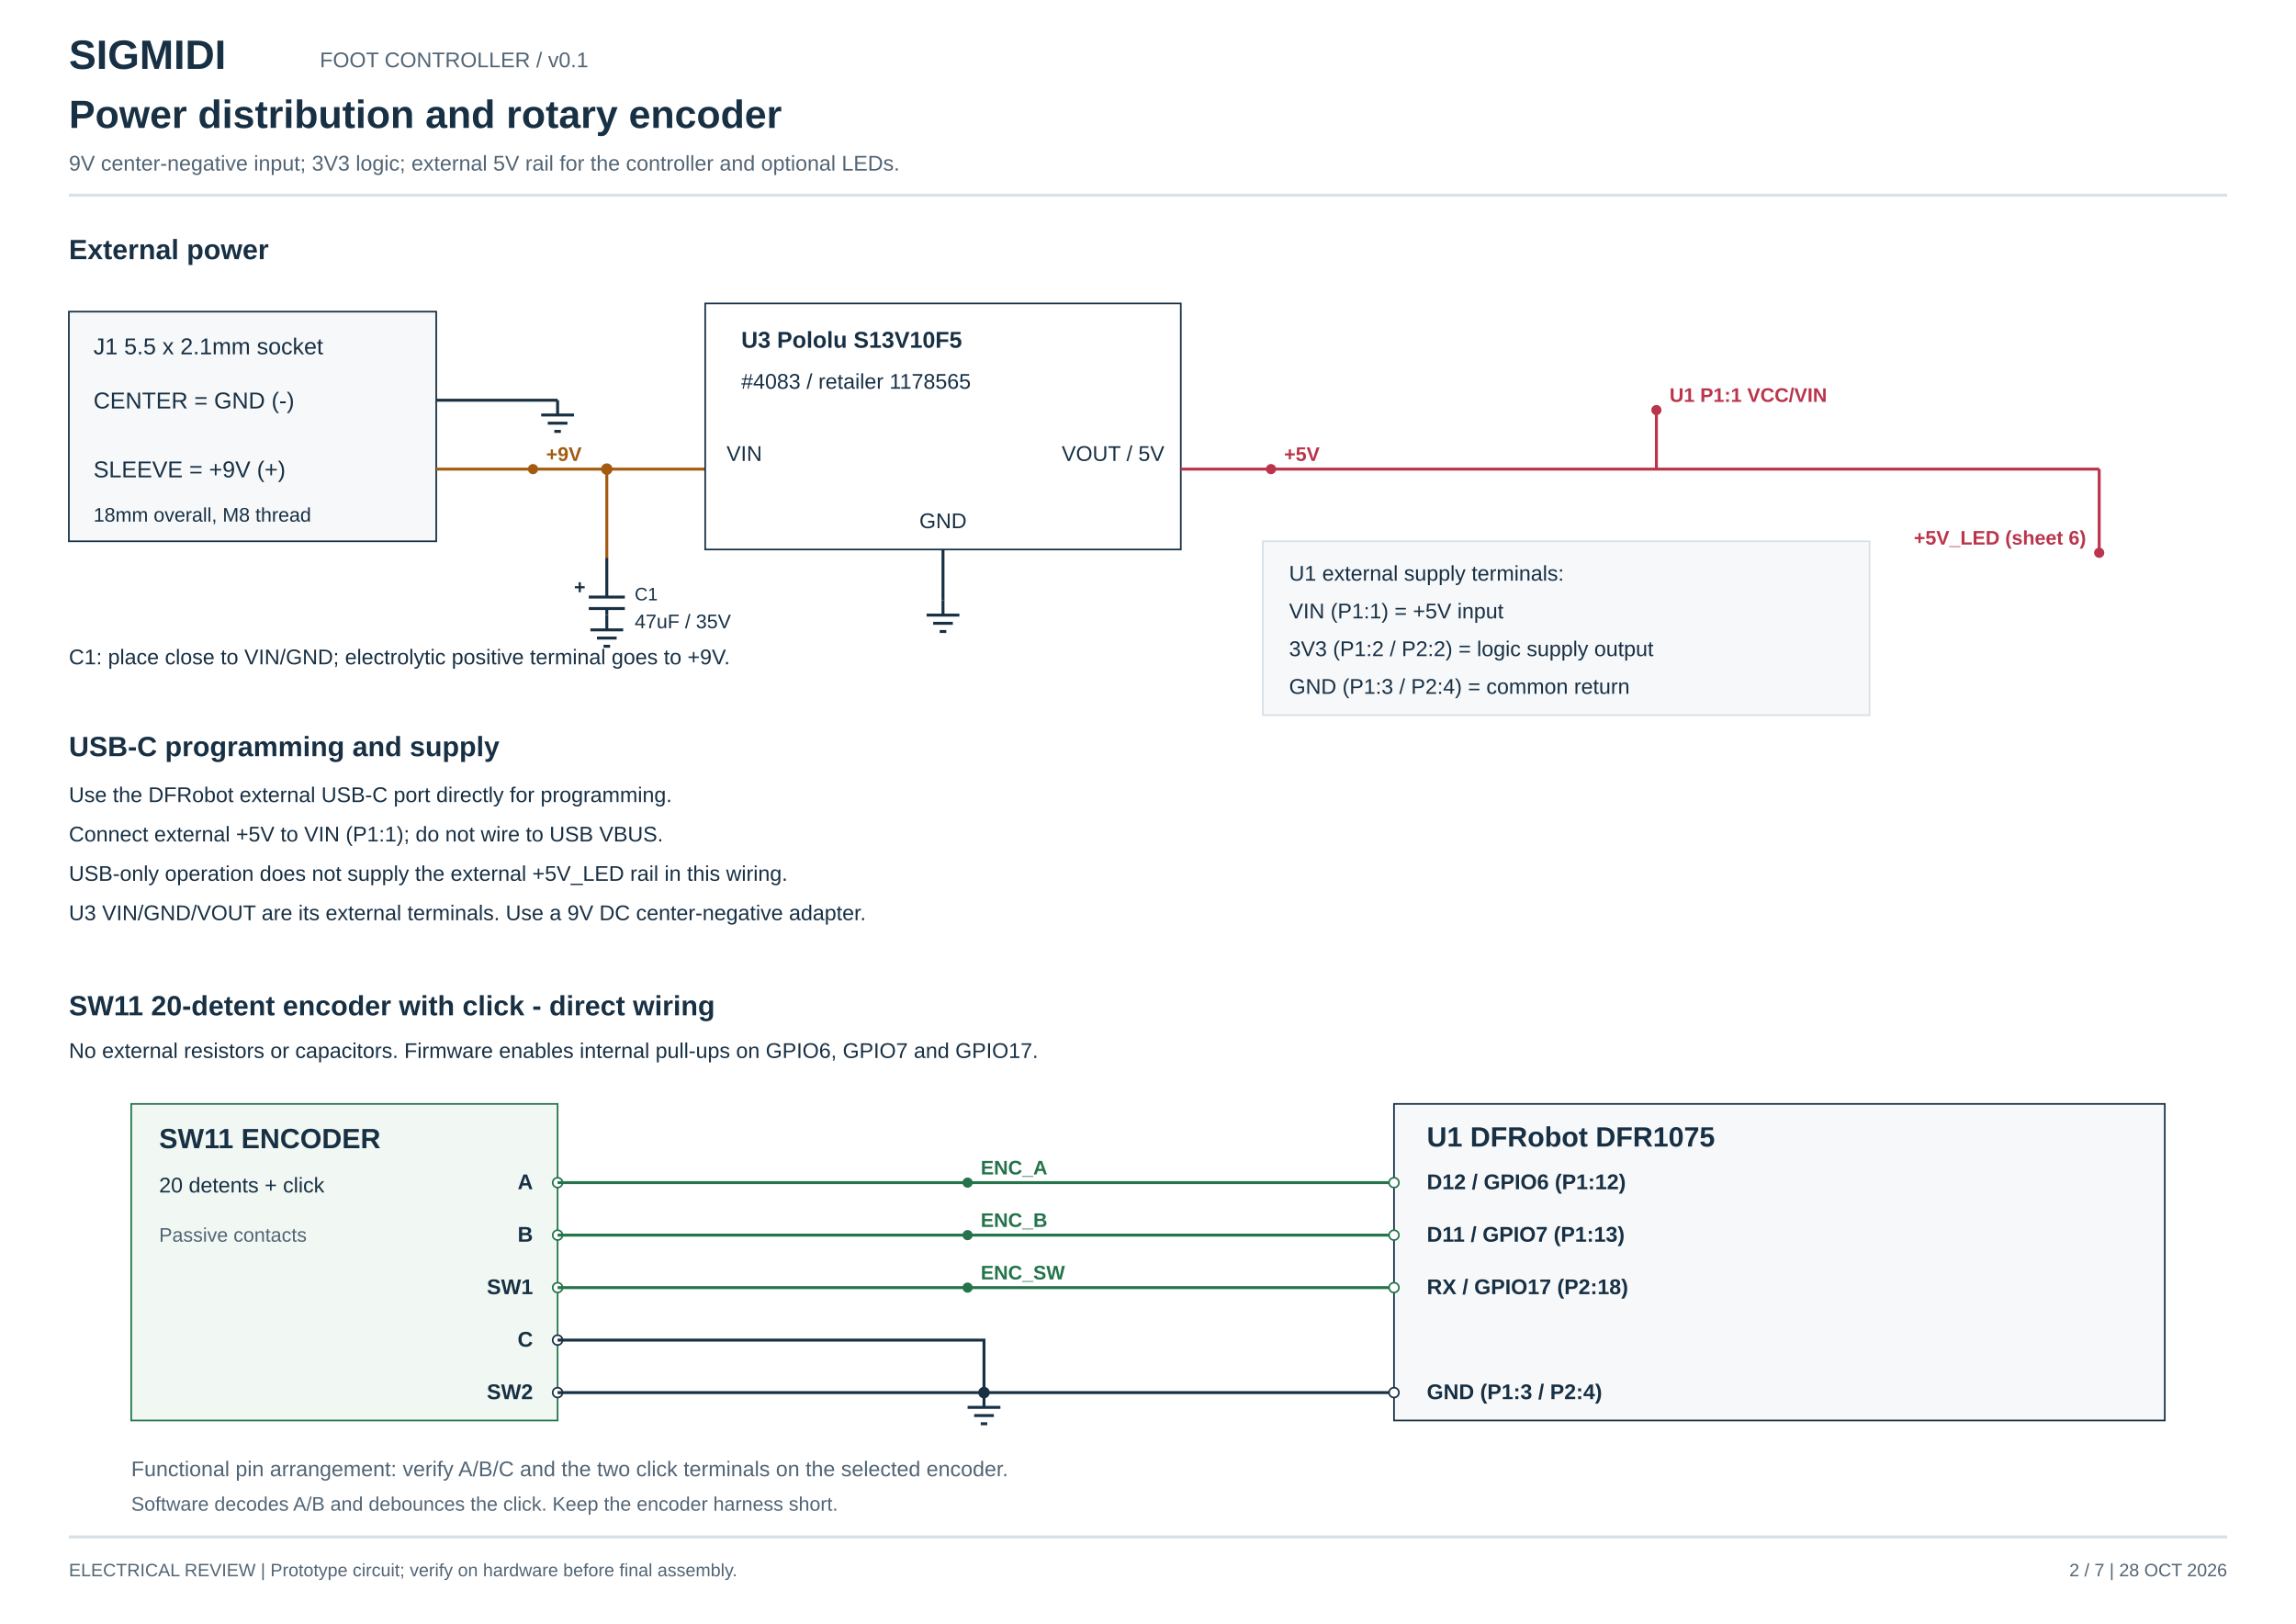
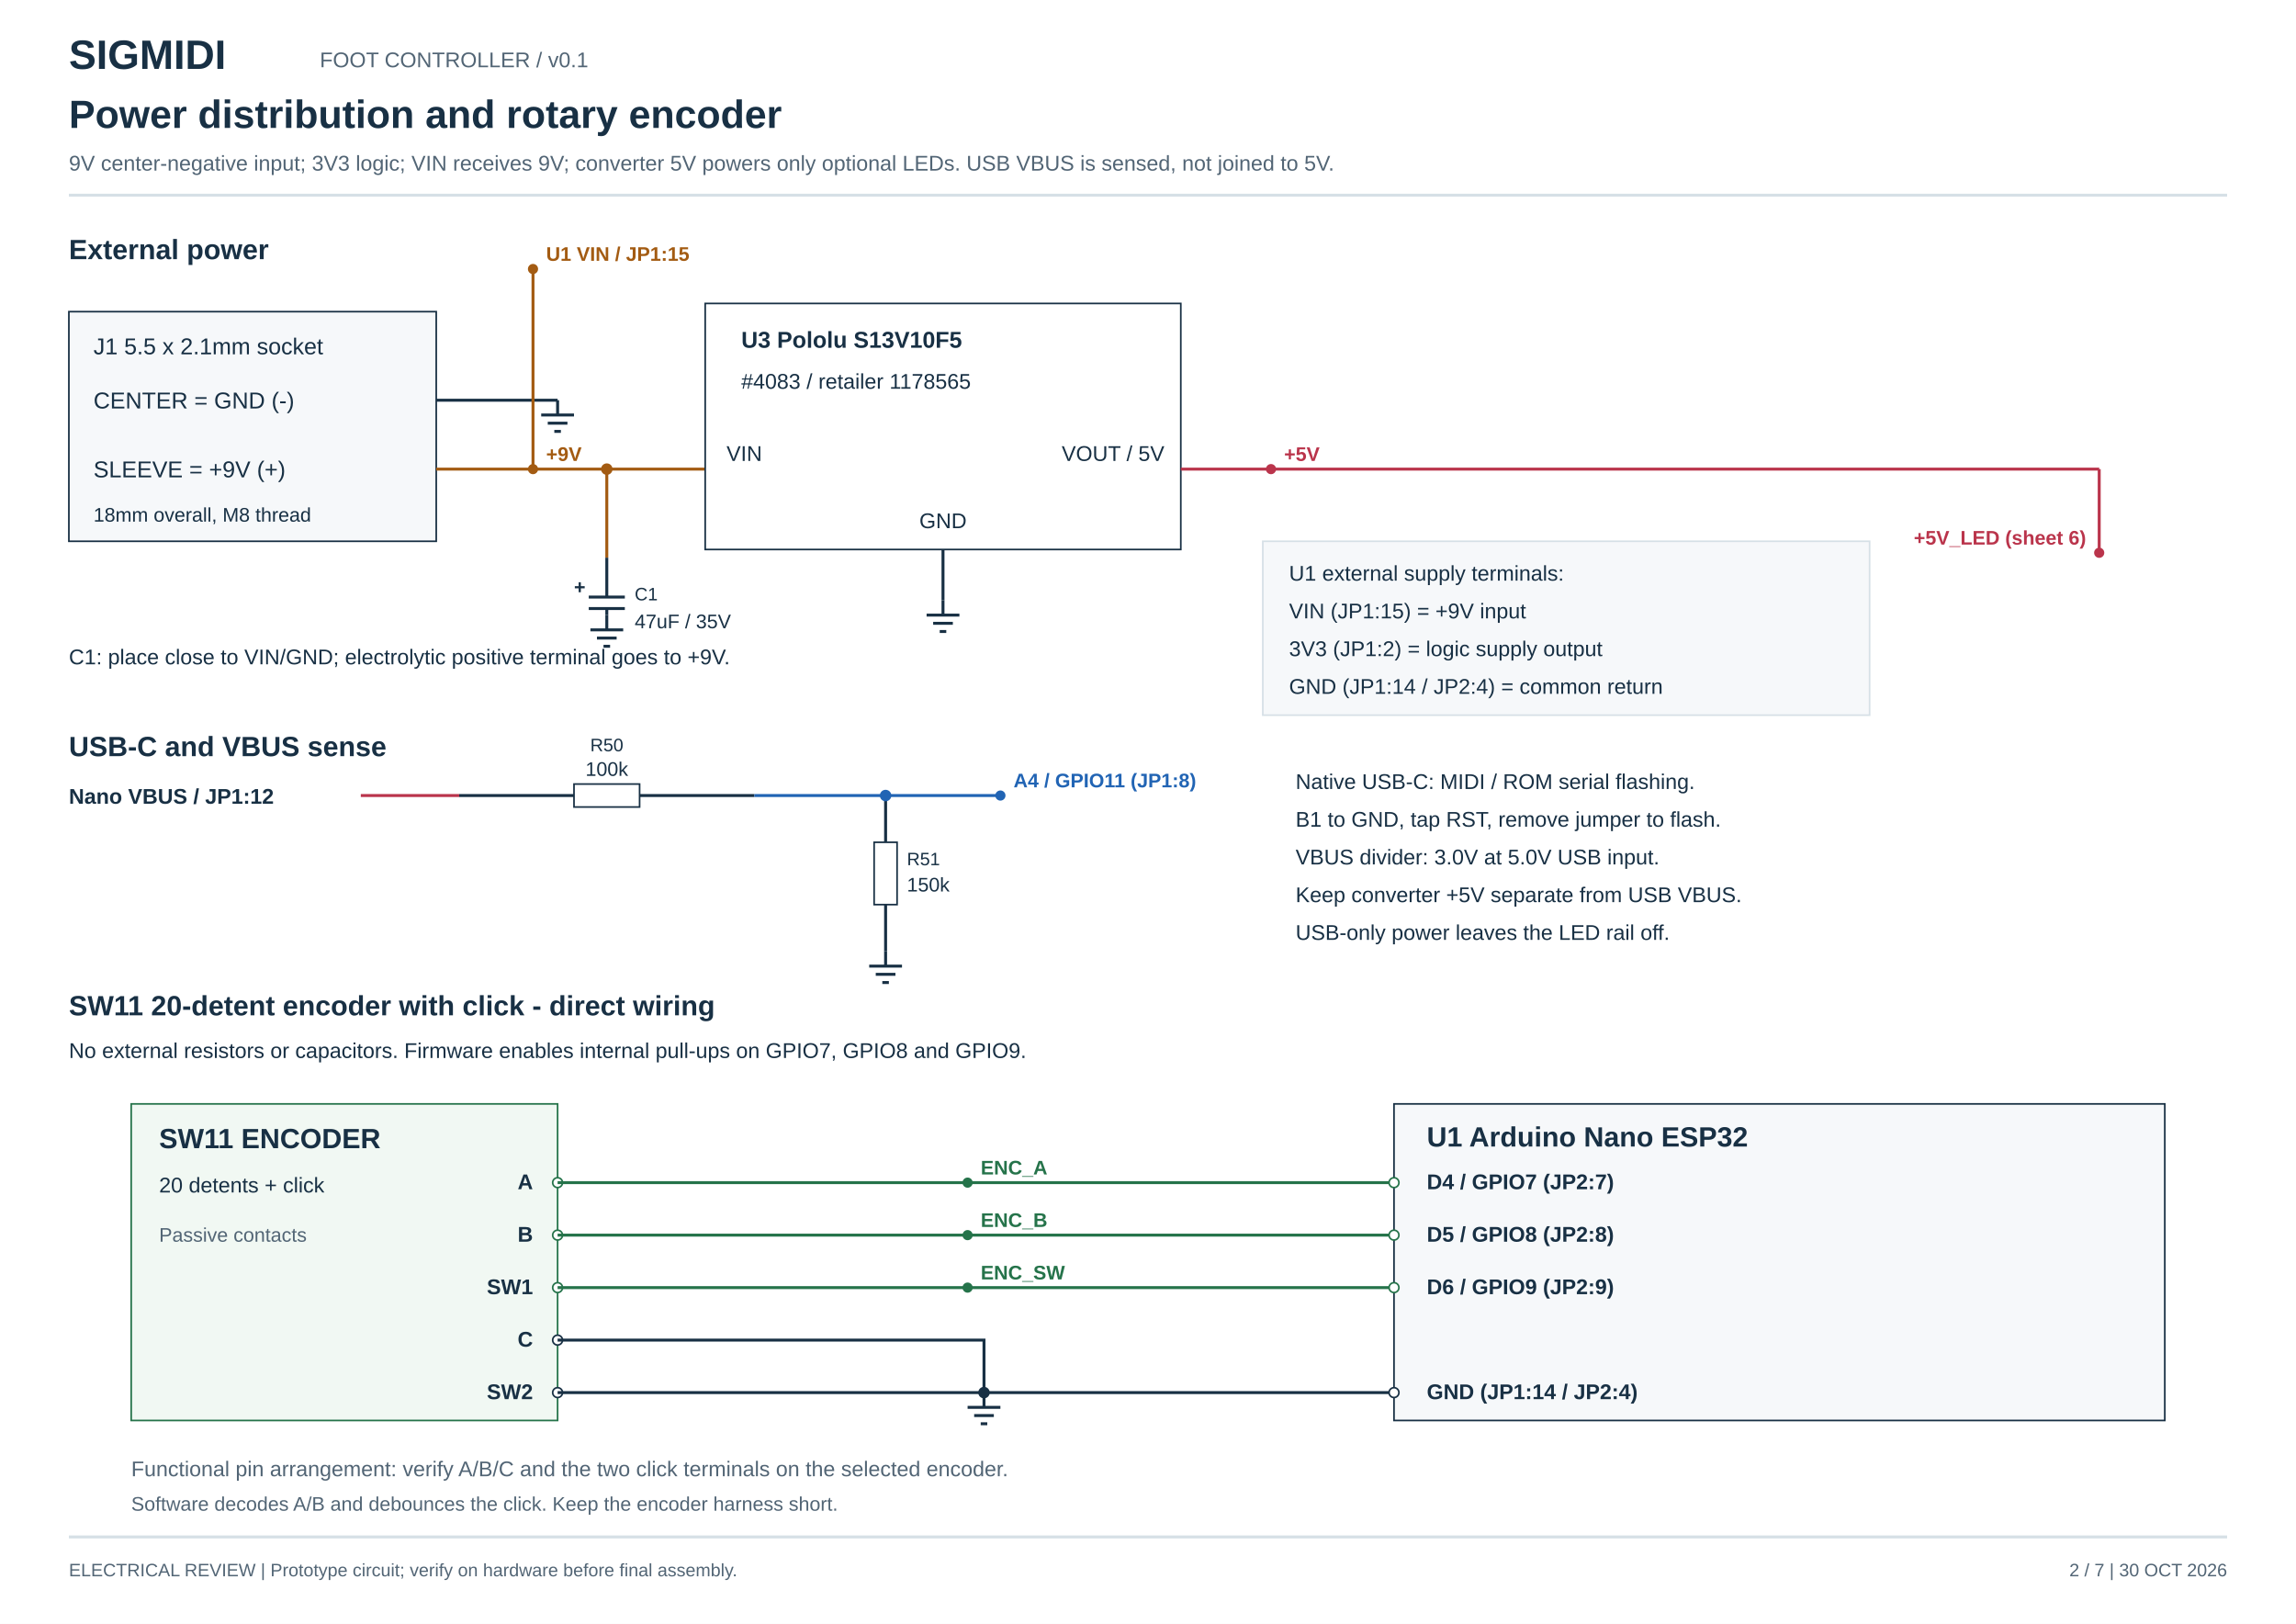
<svg xmlns="http://www.w3.org/2000/svg" viewBox="0 0 1400 990" role="img" aria-label="Power distribution and rotary encoder">
  <rect x="0" y="0" width="1400" height="990" fill="white" stroke="none" />
  <text x="42" y="42" font-family="Arial,Helvetica,sans-serif" font-size="25" font-weight="700" fill="#183044" text-anchor="start">SIGMIDI</text>
  <text x="195" y="41" font-family="Arial,Helvetica,sans-serif" font-size="13" font-weight="400" fill="#526575" text-anchor="start">FOOT CONTROLLER  /  v0.1</text>
  <text x="42" y="78" font-family="Arial,Helvetica,sans-serif" font-size="24" font-weight="700" fill="#183044" text-anchor="start">Power distribution and rotary encoder</text>
-   <text x="42" y="104" font-family="Arial,Helvetica,sans-serif" font-size="13" font-weight="400" fill="#526575" text-anchor="start">9V center-negative input; 3V3 logic; external 5V rail for the controller and optional LEDs.</text>
+   <text x="42" y="104" font-family="Arial,Helvetica,sans-serif" font-size="13" font-weight="400" fill="#526575" text-anchor="start">9V center-negative input; 3V3 logic; VIN receives 9V; converter 5V powers only optional LEDs. USB VBUS is sensed, not joined to 5V.</text>
  <line x1="42" y1="119" x2="1358" y2="119" stroke="#d6e0e6" stroke-width="1.8" />
  <line x1="42" y1="937" x2="1358" y2="937" stroke="#d6e0e6" stroke-width="1.8" />
  <text x="42" y="961" font-family="Arial,Helvetica,sans-serif" font-size="11" font-weight="400" fill="#526575" text-anchor="start">ELECTRICAL REVIEW  |  Prototype circuit; verify on hardware before final assembly.</text>
-   <text x="1358" y="961" font-family="Arial,Helvetica,sans-serif" font-size="11" font-weight="400" fill="#526575" text-anchor="end">2 / 7  |  28 OCT 2026</text>
+   <text x="1358" y="961" font-family="Arial,Helvetica,sans-serif" font-size="11" font-weight="400" fill="#526575" text-anchor="end">2 / 7  |  30 OCT 2026</text>
  <text x="42" y="158" font-family="Arial,Helvetica,sans-serif" font-size="17" font-weight="700" fill="#183044" text-anchor="start">External power</text>
  <rect x="42" y="190" width="224" height="140" fill="#f6f8fa" stroke="#183044" />
  <text x="57" y="216" font-family="Arial,Helvetica,sans-serif" font-size="14" font-weight="400" fill="#183044" text-anchor="start">J1  5.5 x 2.1mm socket</text>
  <text x="57" y="249" font-family="Arial,Helvetica,sans-serif" font-size="14" font-weight="400" fill="#183044" text-anchor="start">CENTER = GND (-)</text>
  <text x="57" y="291" font-family="Arial,Helvetica,sans-serif" font-size="14" font-weight="400" fill="#183044" text-anchor="start">SLEEVE = +9V (+)</text>
  <text x="57" y="318" font-family="Arial,Helvetica,sans-serif" font-size="12" font-weight="400" fill="#183044" text-anchor="start">18mm overall, M8 thread</text>
  <line x1="266" y1="286" x2="430" y2="286" stroke="#a35b12" stroke-width="1.8" />
  <circle cx="325" cy="286" r="2.6" stroke="#a35b12" fill="#a35b12" />
  <text x="333" y="281" font-family="Arial,Helvetica,sans-serif" font-size="12" font-weight="700" fill="#a35b12" text-anchor="start">+9V</text>
  <line x1="266" y1="244" x2="340" y2="244" stroke="#183044" stroke-width="1.8" />
  <line x1="340" y1="244" x2="340" y2="253" stroke="#183044" stroke-width="1.8" />
  <line x1="330" y1="253" x2="350" y2="253" stroke="#183044" stroke-width="1.8" />
  <line x1="334" y1="258" x2="346" y2="258" stroke="#183044" stroke-width="1.8" />
  <line x1="338" y1="263" x2="342" y2="263" stroke="#183044" stroke-width="1.8" />
  <rect x="430" y="185" width="290" height="150" fill="white" stroke="#183044" />
  <text x="452" y="212" font-family="Arial,Helvetica,sans-serif" font-size="14" font-weight="700" fill="#183044" text-anchor="start">U3  Pololu S13V10F5</text>
  <text x="452" y="237" font-family="Arial,Helvetica,sans-serif" font-size="13" font-weight="400" fill="#183044" text-anchor="start">#4083 / retailer 1178565</text>
  <text x="443" y="281" font-family="Arial,Helvetica,sans-serif" font-size="13" font-weight="400" fill="#183044" text-anchor="start">VIN</text>
  <text x="710" y="281" font-family="Arial,Helvetica,sans-serif" font-size="13" font-weight="400" fill="#183044" text-anchor="end">VOUT / 5V</text>
  <text x="575" y="322" font-family="Arial,Helvetica,sans-serif" font-size="13" font-weight="400" fill="#183044" text-anchor="middle">GND</text>
  <line x1="575" y1="335" x2="575" y2="366" stroke="#183044" stroke-width="1.8" />
  <line x1="575" y1="366" x2="575" y2="375" stroke="#183044" stroke-width="1.8" />
  <line x1="565" y1="375" x2="585" y2="375" stroke="#183044" stroke-width="1.8" />
  <line x1="569" y1="380" x2="581" y2="380" stroke="#183044" stroke-width="1.8" />
  <line x1="573" y1="385" x2="577" y2="385" stroke="#183044" stroke-width="1.8" />
  <line x1="720" y1="286" x2="1280" y2="286" stroke="#ba344b" stroke-width="1.8" />
  <circle cx="775" cy="286" r="2.6" stroke="#ba344b" fill="#ba344b" />
  <text x="783" y="281" font-family="Arial,Helvetica,sans-serif" font-size="12" font-weight="700" fill="#ba344b" text-anchor="start">+5V</text>
-   <line x1="1010" y1="286" x2="1010" y2="250" stroke="#ba344b" stroke-width="1.8" />
-   <circle cx="1010" cy="250" r="2.6" stroke="#ba344b" fill="#ba344b" />
-   <text x="1018" y="245" font-family="Arial,Helvetica,sans-serif" font-size="12" font-weight="700" fill="#ba344b" text-anchor="start">U1 P1:1 VCC/VIN</text>
+   <line x1="325" y1="286" x2="325" y2="164" stroke="#a35b12" stroke-width="1.8" />
+   <circle cx="325" cy="164" r="2.6" stroke="#a35b12" fill="#a35b12" />
+   <text x="333" y="159" font-family="Arial,Helvetica,sans-serif" font-size="12" font-weight="700" fill="#a35b12" text-anchor="start">U1 VIN / JP1:15</text>
  <line x1="1280" y1="286" x2="1280" y2="337" stroke="#ba344b" stroke-width="1.8" />
  <circle cx="1280" cy="337" r="2.6" stroke="#ba344b" fill="#ba344b" />
  <text x="1272" y="332" font-family="Arial,Helvetica,sans-serif" font-size="12" font-weight="700" fill="#ba344b" text-anchor="end">+5V_LED (sheet 6)</text>
  <circle cx="370" cy="286" r="3" stroke="#a35b12" fill="#a35b12" />
  <line x1="370" y1="286" x2="370" y2="340" stroke="#a35b12" stroke-width="1.8" />
  <line x1="370" y1="340" x2="370" y2="364" stroke="#183044" stroke-width="1.8" />
  <line x1="359" y1="364" x2="381" y2="364" stroke="#183044" stroke-width="1.8" />
  <line x1="359" y1="371" x2="381" y2="371" stroke="#183044" stroke-width="1.8" />
  <line x1="370" y1="371" x2="370" y2="375" stroke="#183044" stroke-width="1.8" />
  <text x="387" y="366" font-family="Arial,Helvetica,sans-serif" font-size="11" font-weight="400" fill="#183044" text-anchor="start">C1</text>
  <text x="387" y="383" font-family="Arial,Helvetica,sans-serif" font-size="12" font-weight="400" fill="#183044" text-anchor="start">47uF / 35V</text>
  <text x="350" y="362" font-family="Arial,Helvetica,sans-serif" font-size="12" font-weight="700" fill="#183044" text-anchor="start">+</text>
  <line x1="370" y1="375" x2="370" y2="384" stroke="#183044" stroke-width="1.8" />
  <line x1="360" y1="384" x2="380" y2="384" stroke="#183044" stroke-width="1.8" />
  <line x1="364" y1="389" x2="376" y2="389" stroke="#183044" stroke-width="1.8" />
  <line x1="368" y1="394" x2="372" y2="394" stroke="#183044" stroke-width="1.8" />
  <text x="42" y="405" font-family="Arial,Helvetica,sans-serif" font-size="13" font-weight="400" fill="#183044" text-anchor="start">C1: place close to VIN/GND; electrolytic positive terminal goes to +9V.</text>
  <rect x="770" y="330" width="370" height="106" fill="#f6f8fa" stroke="#d6e0e6" />
  <text x="786" y="354" font-family="Arial,Helvetica,sans-serif" font-size="13" font-weight="400" fill="#183044" text-anchor="start">U1 external supply terminals:</text>
-   <text x="786" y="377" font-family="Arial,Helvetica,sans-serif" font-size="13" font-weight="400" fill="#183044" text-anchor="start">VIN (P1:1) = +5V input</text>
-   <text x="786" y="400" font-family="Arial,Helvetica,sans-serif" font-size="13" font-weight="400" fill="#183044" text-anchor="start">3V3 (P1:2 / P2:2) = logic supply output</text>
-   <text x="786" y="423" font-family="Arial,Helvetica,sans-serif" font-size="13" font-weight="400" fill="#183044" text-anchor="start">GND (P1:3 / P2:4) = common return</text>
-   <text x="42" y="461" font-family="Arial,Helvetica,sans-serif" font-size="17" font-weight="700" fill="#183044" text-anchor="start">USB-C programming and supply</text>
-   <text x="42" y="489" font-family="Arial,Helvetica,sans-serif" font-size="13" font-weight="400" fill="#183044" text-anchor="start">Use the DFRobot external USB-C port directly for programming.</text>
-   <text x="42" y="513" font-family="Arial,Helvetica,sans-serif" font-size="13" font-weight="400" fill="#183044" text-anchor="start">Connect external +5V to VIN (P1:1); do not wire to USB VBUS.</text>
-   <text x="42" y="537" font-family="Arial,Helvetica,sans-serif" font-size="13" font-weight="400" fill="#183044" text-anchor="start">USB-only operation does not supply the external +5V_LED rail in this wiring.</text>
-   <text x="42" y="561" font-family="Arial,Helvetica,sans-serif" font-size="13" font-weight="400" fill="#183044" text-anchor="start">U3 VIN/GND/VOUT are its external terminals. Use a 9V DC center-negative adapter.</text>
+   <text x="786" y="377" font-family="Arial,Helvetica,sans-serif" font-size="13" font-weight="400" fill="#183044" text-anchor="start">VIN (JP1:15) = +9V input</text>
+   <text x="786" y="400" font-family="Arial,Helvetica,sans-serif" font-size="13" font-weight="400" fill="#183044" text-anchor="start">3V3 (JP1:2) = logic supply output</text>
+   <text x="786" y="423" font-family="Arial,Helvetica,sans-serif" font-size="13" font-weight="400" fill="#183044" text-anchor="start">GND (JP1:14 / JP2:4) = common return</text>
+   <text x="42" y="461" font-family="Arial,Helvetica,sans-serif" font-size="17" font-weight="700" fill="#183044" text-anchor="start">USB-C and VBUS sense</text>
+   <text x="42" y="490" font-family="Arial,Helvetica,sans-serif" font-size="13" font-weight="700" fill="#183044" text-anchor="start">Nano VBUS / JP1:12</text>
+   <line x1="220" y1="485" x2="280" y2="485" stroke="#ba344b" stroke-width="1.8" />
+   <line x1="280" y1="485" x2="350.0" y2="485.0" stroke="#183044" stroke-width="1.8" />
+   <line x1="390.0" y1="485.0" x2="460" y2="485" stroke="#183044" stroke-width="1.8" />
+   <rect x="350.0" y="478.0" width="40" height="14" fill="white" stroke="#183044" />
+   <text x="370.0" y="458.0" font-family="Arial,Helvetica,sans-serif" font-size="11" font-weight="400" fill="#183044" text-anchor="middle">R50</text>
+   <text x="370.0" y="473.0" font-family="Arial,Helvetica,sans-serif" font-size="12" font-weight="400" fill="#183044" text-anchor="middle">100k</text>
+   <line x1="460" y1="485" x2="610" y2="485" stroke="#2164b4" stroke-width="1.8" />
+   <circle cx="610" cy="485" r="2.6" stroke="#2164b4" fill="#2164b4" />
+   <text x="618" y="480" font-family="Arial,Helvetica,sans-serif" font-size="12" font-weight="700" fill="#2164b4" text-anchor="start">A4 / GPIO11 (JP1:8)</text>
+   <line x1="540" y1="485" x2="540.0" y2="513.5" stroke="#183044" stroke-width="1.8" />
+   <line x1="540.0" y1="551.5" x2="540" y2="580" stroke="#183044" stroke-width="1.8" />
+   <rect x="533.0" y="513.5" width="14" height="38" fill="white" stroke="#183044" />
+   <text x="553.0" y="527.5" font-family="Arial,Helvetica,sans-serif" font-size="11" font-weight="400" fill="#183044" text-anchor="start">R51</text>
+   <text x="553.0" y="543.5" font-family="Arial,Helvetica,sans-serif" font-size="12" font-weight="400" fill="#183044" text-anchor="start">150k</text>
+   <circle cx="540" cy="485" r="3" stroke="#2164b4" fill="#2164b4" />
+   <line x1="540" y1="580" x2="540" y2="589" stroke="#183044" stroke-width="1.8" />
+   <line x1="530" y1="589" x2="550" y2="589" stroke="#183044" stroke-width="1.8" />
+   <line x1="534" y1="594" x2="546" y2="594" stroke="#183044" stroke-width="1.8" />
+   <line x1="538" y1="599" x2="542" y2="599" stroke="#183044" stroke-width="1.8" />
+   <text x="790" y="481" font-family="Arial,Helvetica,sans-serif" font-size="13" font-weight="400" fill="#183044" text-anchor="start">Native USB-C: MIDI / ROM serial flashing.</text>
+   <text x="790" y="504" font-family="Arial,Helvetica,sans-serif" font-size="13" font-weight="400" fill="#183044" text-anchor="start">B1 to GND, tap RST, remove jumper to flash.</text>
+   <text x="790" y="527" font-family="Arial,Helvetica,sans-serif" font-size="13" font-weight="400" fill="#183044" text-anchor="start">VBUS divider: 3.0V at 5.0V USB input.</text>
+   <text x="790" y="550" font-family="Arial,Helvetica,sans-serif" font-size="13" font-weight="400" fill="#183044" text-anchor="start">Keep converter +5V separate from USB VBUS.</text>
+   <text x="790" y="573" font-family="Arial,Helvetica,sans-serif" font-size="13" font-weight="400" fill="#183044" text-anchor="start">USB-only power leaves the LED rail off.</text>
  <text x="42" y="619" font-family="Arial,Helvetica,sans-serif" font-size="17" font-weight="700" fill="#183044" text-anchor="start">SW11  20-detent encoder with click - direct wiring</text>
-   <text x="42" y="645" font-family="Arial,Helvetica,sans-serif" font-size="13" font-weight="400" fill="#183044" text-anchor="start">No external resistors or capacitors. Firmware enables internal pull-ups on GPIO6, GPIO7 and GPIO17.</text>
+   <text x="42" y="645" font-family="Arial,Helvetica,sans-serif" font-size="13" font-weight="400" fill="#183044" text-anchor="start">No external resistors or capacitors. Firmware enables internal pull-ups on GPIO7, GPIO8 and GPIO9.</text>
  <rect x="80" y="673" width="260" height="193" fill="#f1f8f3" stroke="#25734a" />
  <text x="97" y="700" font-family="Arial,Helvetica,sans-serif" font-size="17" font-weight="700" fill="#183044" text-anchor="start">SW11  ENCODER</text>
  <text x="97" y="727" font-family="Arial,Helvetica,sans-serif" font-size="13" font-weight="400" fill="#183044" text-anchor="start">20 detents + click</text>
  <text x="97" y="757" font-family="Arial,Helvetica,sans-serif" font-size="12" font-weight="400" fill="#526575" text-anchor="start">Passive contacts</text>
  <rect x="850" y="673" width="470" height="193" fill="#f6f8fa" stroke="#183044" />
-   <text x="870" y="699" font-family="Arial,Helvetica,sans-serif" font-size="17" font-weight="700" fill="#183044" text-anchor="start">U1  DFRobot DFR1075</text>
+   <text x="870" y="699" font-family="Arial,Helvetica,sans-serif" font-size="17" font-weight="700" fill="#183044" text-anchor="start">U1  Arduino Nano ESP32</text>
  <text x="325" y="725" font-family="Arial,Helvetica,sans-serif" font-size="13" font-weight="700" fill="#183044" text-anchor="end">A</text>
  <circle cx="340" cy="721" r="3" stroke="#25734a" fill="white" />
  <line x1="340" y1="721" x2="850" y2="721" stroke="#25734a" stroke-width="1.8" />
  <circle cx="590" cy="721" r="2.6" stroke="#25734a" fill="#25734a" />
  <text x="598" y="716" font-family="Arial,Helvetica,sans-serif" font-size="12" font-weight="700" fill="#25734a" text-anchor="start">ENC_A</text>
  <circle cx="850" cy="721" r="3" stroke="#25734a" fill="white" />
-   <text x="870" y="725" font-family="Arial,Helvetica,sans-serif" font-size="13" font-weight="700" fill="#183044" text-anchor="start">D12 / GPIO6 (P1:12)</text>
+   <text x="870" y="725" font-family="Arial,Helvetica,sans-serif" font-size="13" font-weight="700" fill="#183044" text-anchor="start">D4 / GPIO7 (JP2:7)</text>
  <text x="325" y="757" font-family="Arial,Helvetica,sans-serif" font-size="13" font-weight="700" fill="#183044" text-anchor="end">B</text>
  <circle cx="340" cy="753" r="3" stroke="#25734a" fill="white" />
  <line x1="340" y1="753" x2="850" y2="753" stroke="#25734a" stroke-width="1.8" />
  <circle cx="590" cy="753" r="2.6" stroke="#25734a" fill="#25734a" />
  <text x="598" y="748" font-family="Arial,Helvetica,sans-serif" font-size="12" font-weight="700" fill="#25734a" text-anchor="start">ENC_B</text>
  <circle cx="850" cy="753" r="3" stroke="#25734a" fill="white" />
-   <text x="870" y="757" font-family="Arial,Helvetica,sans-serif" font-size="13" font-weight="700" fill="#183044" text-anchor="start">D11 / GPIO7 (P1:13)</text>
+   <text x="870" y="757" font-family="Arial,Helvetica,sans-serif" font-size="13" font-weight="700" fill="#183044" text-anchor="start">D5 / GPIO8 (JP2:8)</text>
  <text x="325" y="789" font-family="Arial,Helvetica,sans-serif" font-size="13" font-weight="700" fill="#183044" text-anchor="end">SW1</text>
  <circle cx="340" cy="785" r="3" stroke="#25734a" fill="white" />
  <line x1="340" y1="785" x2="850" y2="785" stroke="#25734a" stroke-width="1.8" />
  <circle cx="590" cy="785" r="2.6" stroke="#25734a" fill="#25734a" />
  <text x="598" y="780" font-family="Arial,Helvetica,sans-serif" font-size="12" font-weight="700" fill="#25734a" text-anchor="start">ENC_SW</text>
  <circle cx="850" cy="785" r="3" stroke="#25734a" fill="white" />
-   <text x="870" y="789" font-family="Arial,Helvetica,sans-serif" font-size="13" font-weight="700" fill="#183044" text-anchor="start">RX / GPIO17 (P2:18)</text>
+   <text x="870" y="789" font-family="Arial,Helvetica,sans-serif" font-size="13" font-weight="700" fill="#183044" text-anchor="start">D6 / GPIO9 (JP2:9)</text>
  <text x="325" y="821" font-family="Arial,Helvetica,sans-serif" font-size="13" font-weight="700" fill="#183044" text-anchor="end">C</text>
  <circle cx="340" cy="817" r="3" stroke="#183044" fill="white" />
  <text x="325" y="853" font-family="Arial,Helvetica,sans-serif" font-size="13" font-weight="700" fill="#183044" text-anchor="end">SW2</text>
  <circle cx="340" cy="849" r="3" stroke="#183044" fill="white" />
  <polyline points="340,817 600,817 600,849" fill="none" stroke="#183044" stroke-width="1.8" />
  <line x1="340" y1="849" x2="850" y2="849" stroke="#183044" stroke-width="1.8" />
  <circle cx="600" cy="849" r="3" stroke="#183044" fill="#183044" />
  <line x1="600" y1="849" x2="600" y2="858" stroke="#183044" stroke-width="1.8" />
  <line x1="590" y1="858" x2="610" y2="858" stroke="#183044" stroke-width="1.8" />
  <line x1="594" y1="863" x2="606" y2="863" stroke="#183044" stroke-width="1.8" />
  <line x1="598" y1="868" x2="602" y2="868" stroke="#183044" stroke-width="1.8" />
  <circle cx="850" cy="849" r="3" stroke="#183044" fill="white" />
-   <text x="870" y="853" font-family="Arial,Helvetica,sans-serif" font-size="13" font-weight="700" fill="#183044" text-anchor="start">GND (P1:3 / P2:4)</text>
+   <text x="870" y="853" font-family="Arial,Helvetica,sans-serif" font-size="13" font-weight="700" fill="#183044" text-anchor="start">GND (JP1:14 / JP2:4)</text>
  <text x="80" y="900" font-family="Arial,Helvetica,sans-serif" font-size="13" font-weight="400" fill="#526575" text-anchor="start">Functional pin arrangement: verify A/B/C and the two click terminals on the selected encoder.</text>
  <text x="80" y="921" font-family="Arial,Helvetica,sans-serif" font-size="12" font-weight="400" fill="#526575" text-anchor="start">Software decodes A/B and debounces the click. Keep the encoder harness short.</text>
</svg>
